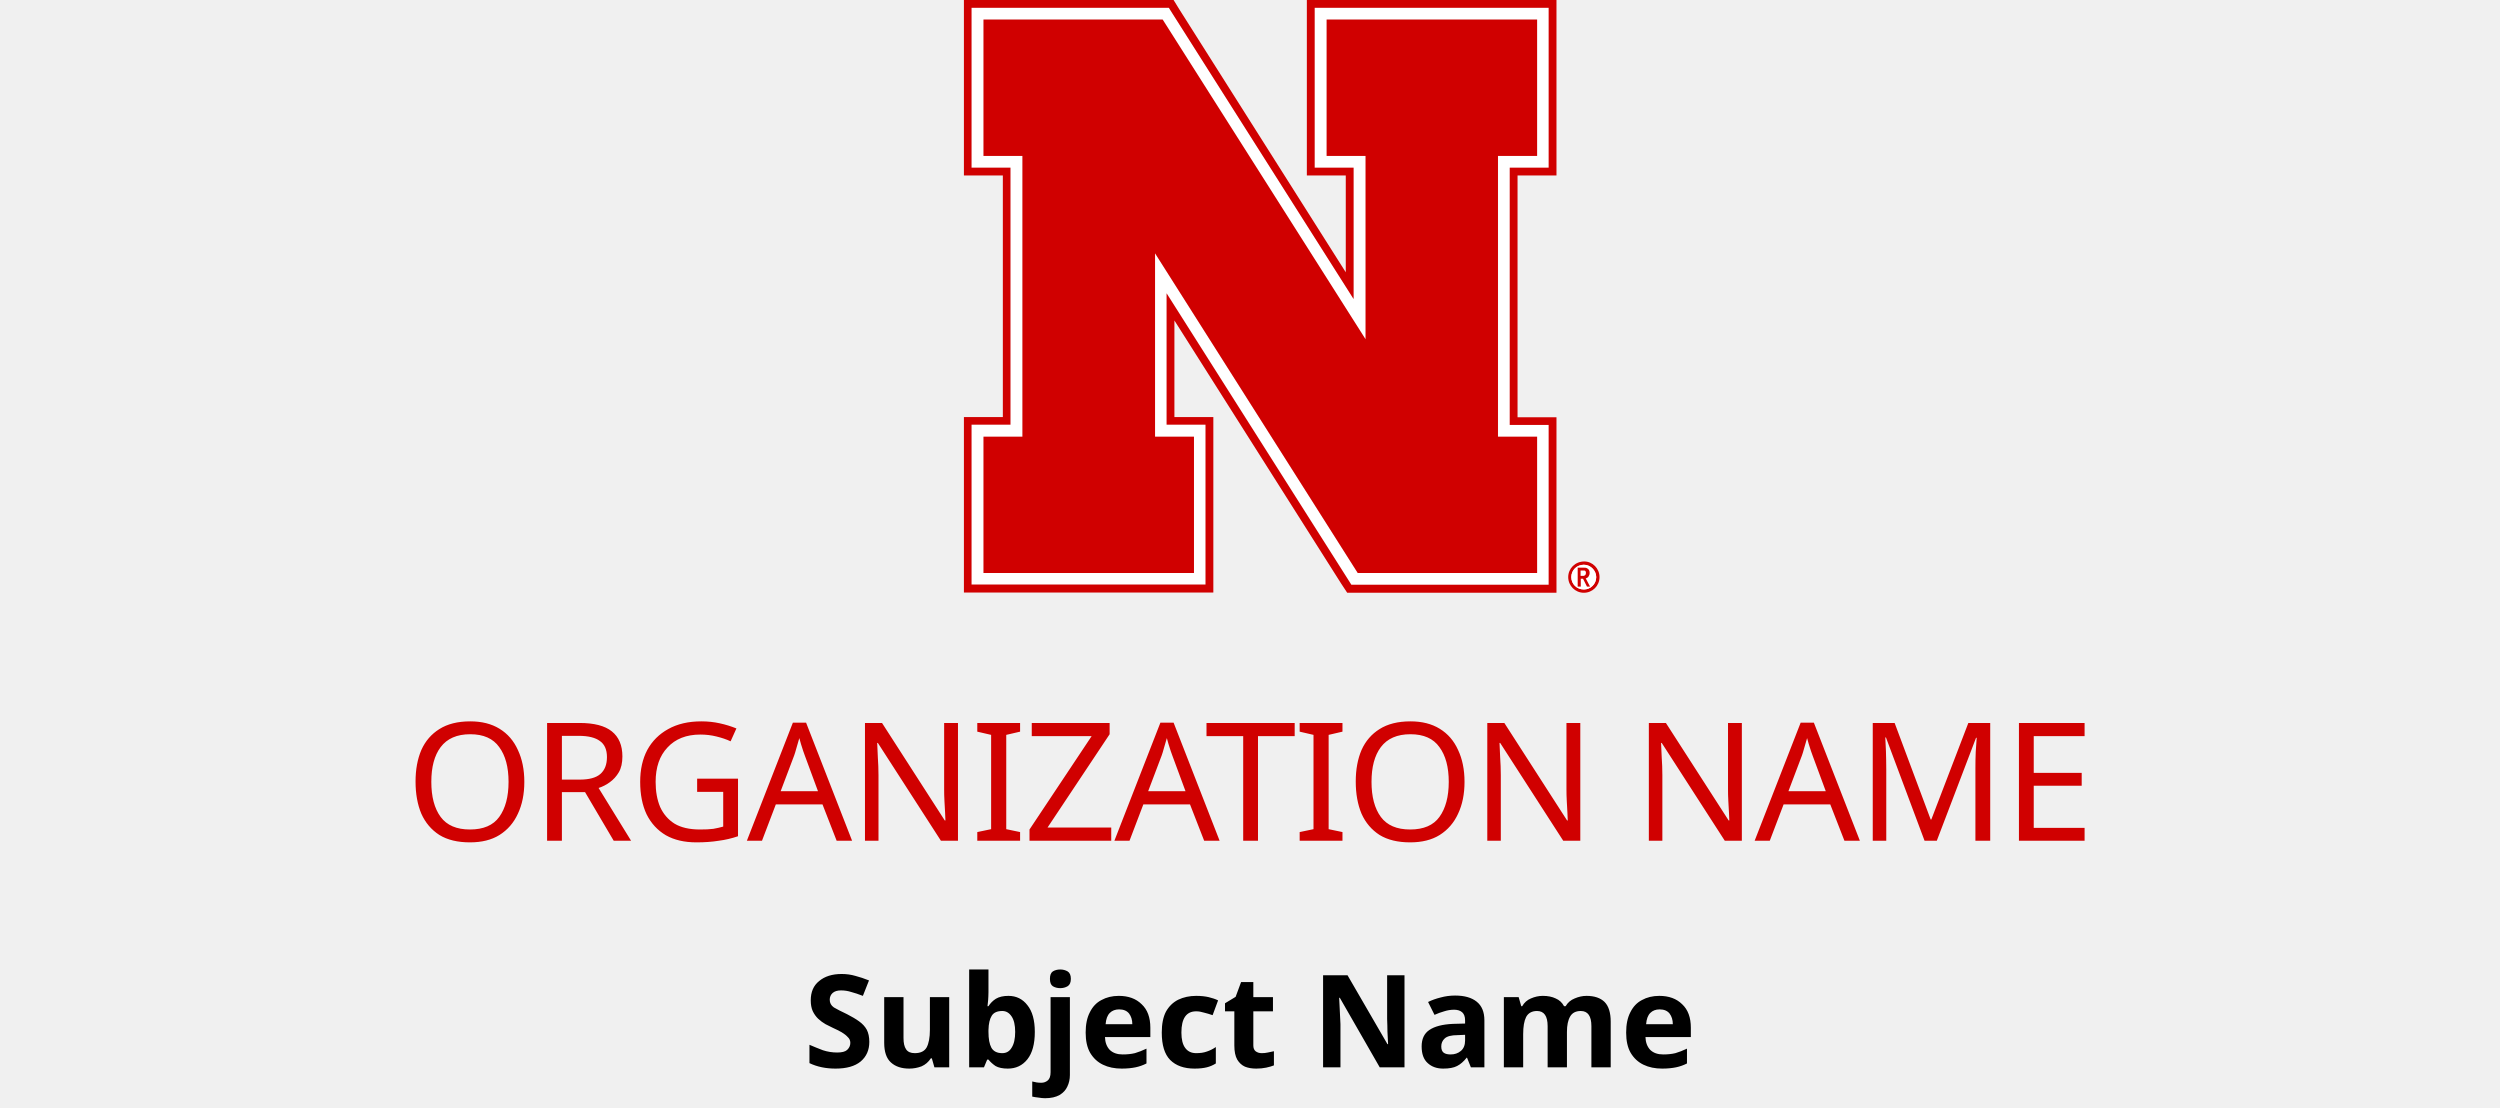
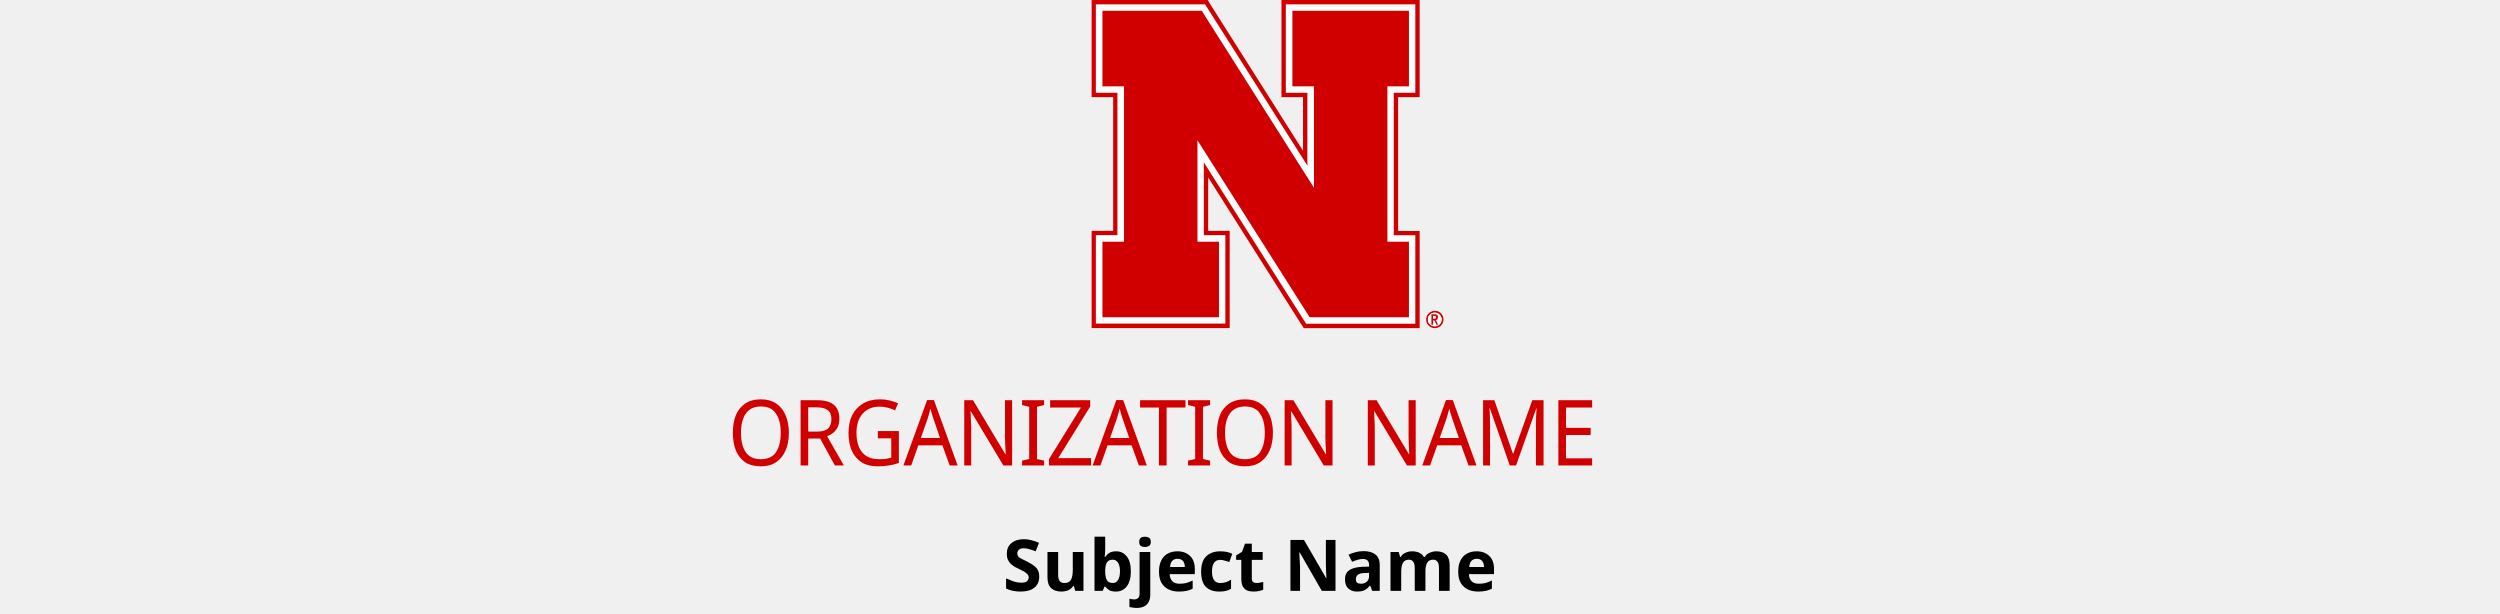
- <svg xmlns="http://www.w3.org/2000/svg" id="a" data-name="v_org_subject" viewBox="0 0 121.38 53.78">
+ <svg xmlns="http://www.w3.org/2000/svg" data-name="v_org_subject" viewBox="0 0 219.26 53.78">
  <g>
-     <path d="M76.9,28.62c-.34,0-.61-.26-.61-.6s.27-.6,.61-.6c.32,0,.6,.28,.6,.6s-.27,.6-.6,.6m.02-1.36c-.44,0-.78,.34-.78,.76s.34,.76,.76,.76,.76-.34,.76-.76-.34-.76-.74-.76" fill="#d00000" />
-     <path d="M76.9,28.62c-.34,0-.61-.26-.61-.6s.27-.6,.61-.6c.32,0,.6,.28,.6,.6,0,.34-.27,.6-.6,.6" fill="#fff" />
+     <path class="n_main_color" d="M125.84,28.62c-.34,0-.61-.26-.61-.6s.27-.6,.61-.6c.32,0,.6,.28,.6,.6s-.27,.6-.6,.6m.02-1.36c-.44,0-.78,.34-.78,.76s.34,.76,.76,.76,.76-.34,.76-.76-.34-.76-.74-.76" fill="#d00000" />
+     <path class="n_secondary_color" d="M125.84,28.62c-.34,0-.61-.26-.61-.6s.27-.6,.61-.6c.32,0,.6,.28,.6,.6,0,.34-.27,.6-.6,.6" fill="#fff" />
    <g>
-       <path d="M57.97,21.2v6.62h-10.22v-6.62h1.89V7.57h-1.89V.95h8.71l9.84,15.52V7.57h-1.89V.95h10.22V7.57h-1.89v13.63h1.89v6.62h-8.71l-9.84-15.52v8.9h1.89ZM74.63,.38h-10.79v7.76h1.89v6.38L56.93,.64l-.15-.27h-9.6v7.76h1.89v12.49h-1.89v7.76h11.36v-7.76h-1.89v-6.38l8.8,13.88,.17,.27h9.58v-7.76h-1.89V8.14h1.89V.38h-.57Z" fill="#fff" />
-       <polygon points="66.3 16.47 56.45 .95 47.75 .95 47.75 7.57 49.64 7.57 49.64 21.2 47.75 21.2 47.75 27.82 57.97 27.82 57.97 21.2 56.08 21.2 56.08 12.3 65.92 27.82 74.63 27.82 74.63 21.2 72.73 21.2 72.73 7.57 74.63 7.57 74.63 .95 64.41 .95 64.41 7.57 66.3 7.57 66.3 16.47" fill="#d00000" />
-       <path d="M75.19,.95v7.19h-1.89v12.49h1.89v7.76h-9.58l-.17-.27-8.8-13.88v6.38h1.89v7.76h-11.36v-7.76h1.89V8.14h-1.89V.38h9.58l.17,.27,8.8,13.87v-6.38h-1.89V.38h11.36V.95Zm-.57-.95h-11.17V8.52h1.89v4.7L57.25,.44l-.27-.44h-10.18V8.52h1.89v11.73h-1.89v8.52h12.11v-8.52h-1.89v-4.69l8.1,12.78,.29,.44h10.16v-8.52h-1.89V8.52h1.89V0h-.94Zm2.2,27.96h.07c.07-.02,.11-.05,.11-.15,0-.06-.02-.09-.07-.11h-.19v.26h.08Zm-.23-.4h.27c.11,0,.15,0,.21,.04,.07,.04,.11,.11,.11,.21,0,.08-.02,.13-.06,.19-.02,.04-.05,.04-.11,.08h-.02l.21,.4h-.15l-.19-.38h-.11v.38h-.15v-.91Z" fill="#d00000" />
-       <rect x="19.23" y="0" width="82.91" height="28.94" fill="none" />
+       <path class="n_secondary_color" d="M106.91,21.2v6.62h-10.22v-6.62h1.89V7.57h-1.89V.95h8.71l9.84,15.52V7.57h-1.89V.95h10.22V7.57h-1.89v13.63h1.89v6.62h-8.71l-9.84-15.52v8.9h1.89ZM123.57,.38h-10.79v7.76h1.89v6.38L105.87,.64l-.15-.27h-9.6v7.76h1.89v12.49h-1.89v7.76h11.36v-7.76h-1.89v-6.38l8.8,13.88,.17,.27h9.58v-7.76h-1.89V8.14h1.89V.38h-.57Z" fill="#fff" />
+       <polygon class="n_main_color" points="115.24 16.47 105.4 .95 96.69 .95 96.69 7.57 98.58 7.57 98.58 21.2 96.69 21.2 96.69 27.82 106.91 27.82 106.91 21.2 105.02 21.2 105.02 12.3 114.86 27.82 123.57 27.82 123.57 21.2 121.68 21.2 121.68 7.57 123.57 7.57 123.57 .95 113.35 .95 113.35 7.57 115.24 7.57 115.24 16.47" fill="#d00000" />
+       <path class="n_main_color" d="M124.13,.95v7.19h-1.89v12.49h1.89v7.76h-9.58l-.17-.27-8.8-13.88v6.38h1.89v7.76h-11.36v-7.76h1.89V8.14h-1.89V.38h9.58l.17,.27,8.8,13.87v-6.38h-1.89V.38h11.36V.95Zm-.57-.95h-11.17V8.52h1.89v4.7L106.19,.44l-.27-.44h-10.18V8.52h1.89v11.73h-1.89v8.52h12.11v-8.52h-1.89v-4.69l8.1,12.78,.29,.44h10.16v-8.52h-1.89V8.52h1.89V0h-.94Zm2.2,27.96h.07c.07-.02,.11-.05,.11-.15,0-.06-.02-.09-.07-.11h-.19v.26h.08Zm-.23-.4h.27c.11,0,.15,0,.21,.04,.07,.04,.11,.11,.11,.21,0,.08-.02,.13-.06,.19-.02,.04-.05,.04-.11,.08h-.02l.21,.4h-.15l-.19-.38h-.11v.38h-.15v-.91Z" fill="#d00000" />
    </g>
  </g>
-   <text style="text-align: center;" text-anchor="middle" fill="#d00000" font-family="Oswald-Medium, Oswald" font-size="8" letter-spacing="-.02em">
-     <tspan x="60.69" y="40.82" class="org_first_line">ORGANIZATION NAME</tspan>
+   <text style="text-align: center; transform-origin: center center;" text-anchor="middle" transform="scale(.93 1)" class="text_main_color" fill="#d00000" font-family="Oswald-Medium, Oswald" font-size="8" letter-spacing="-.02em">
+     <tspan class="org_first_line" x="109.63" y="40.82">ORGANIZATION NAME</tspan>
  </text>
-   <text style="text-align: center;" text-anchor="middle" fill="#000" font-family="SourceSerif4-SemiboldIt, 'Source Serif 4'" font-size="6.25" font-weight="700" letter-spacing="0em">
-     <tspan x="60.69" y="51.82" class="subject_first_line">Subject Name</tspan>
+   <text style="text-align: center; transform-origin: center center;" text-anchor="middle" class="text_secondary_color" fill="#000" font-family="SourceSerif4-SemiboldIt, 'Source Serif 4'" font-size="6.25" font-weight="700" letter-spacing="0em">
+     <tspan class="subject_first_line" x="109.63" y="51.82">Subject Name</tspan>
  </text>
</svg>
